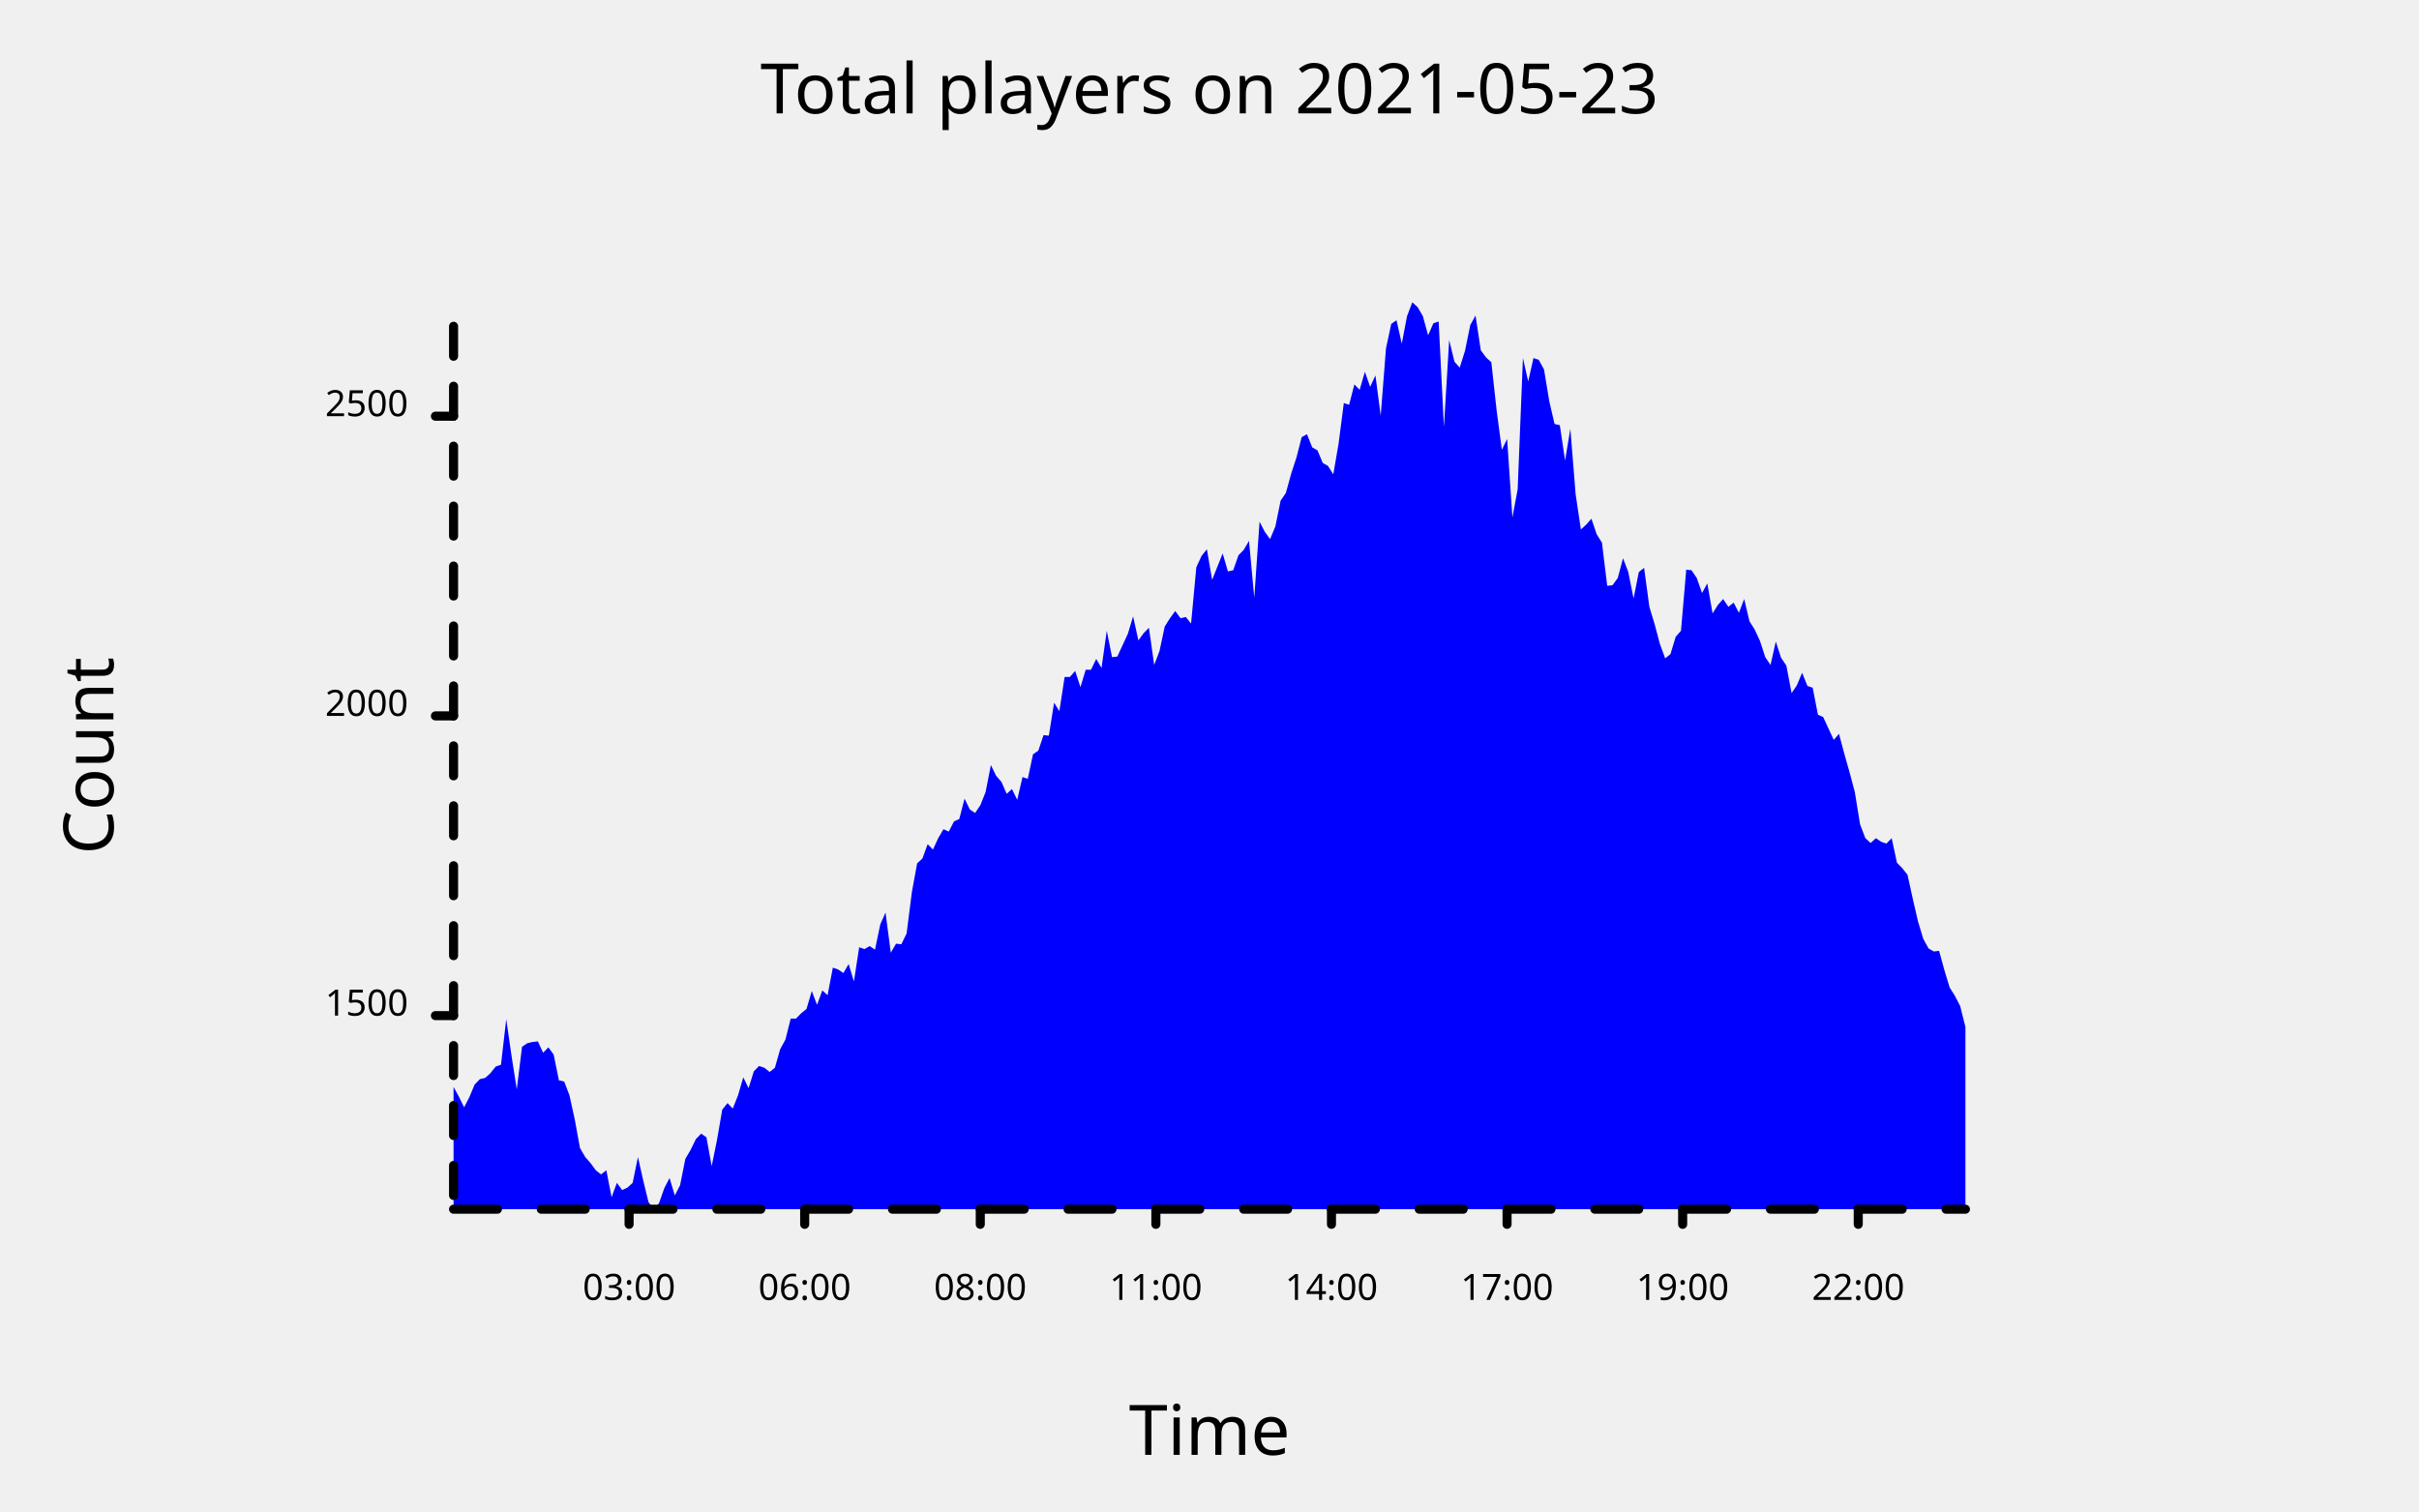
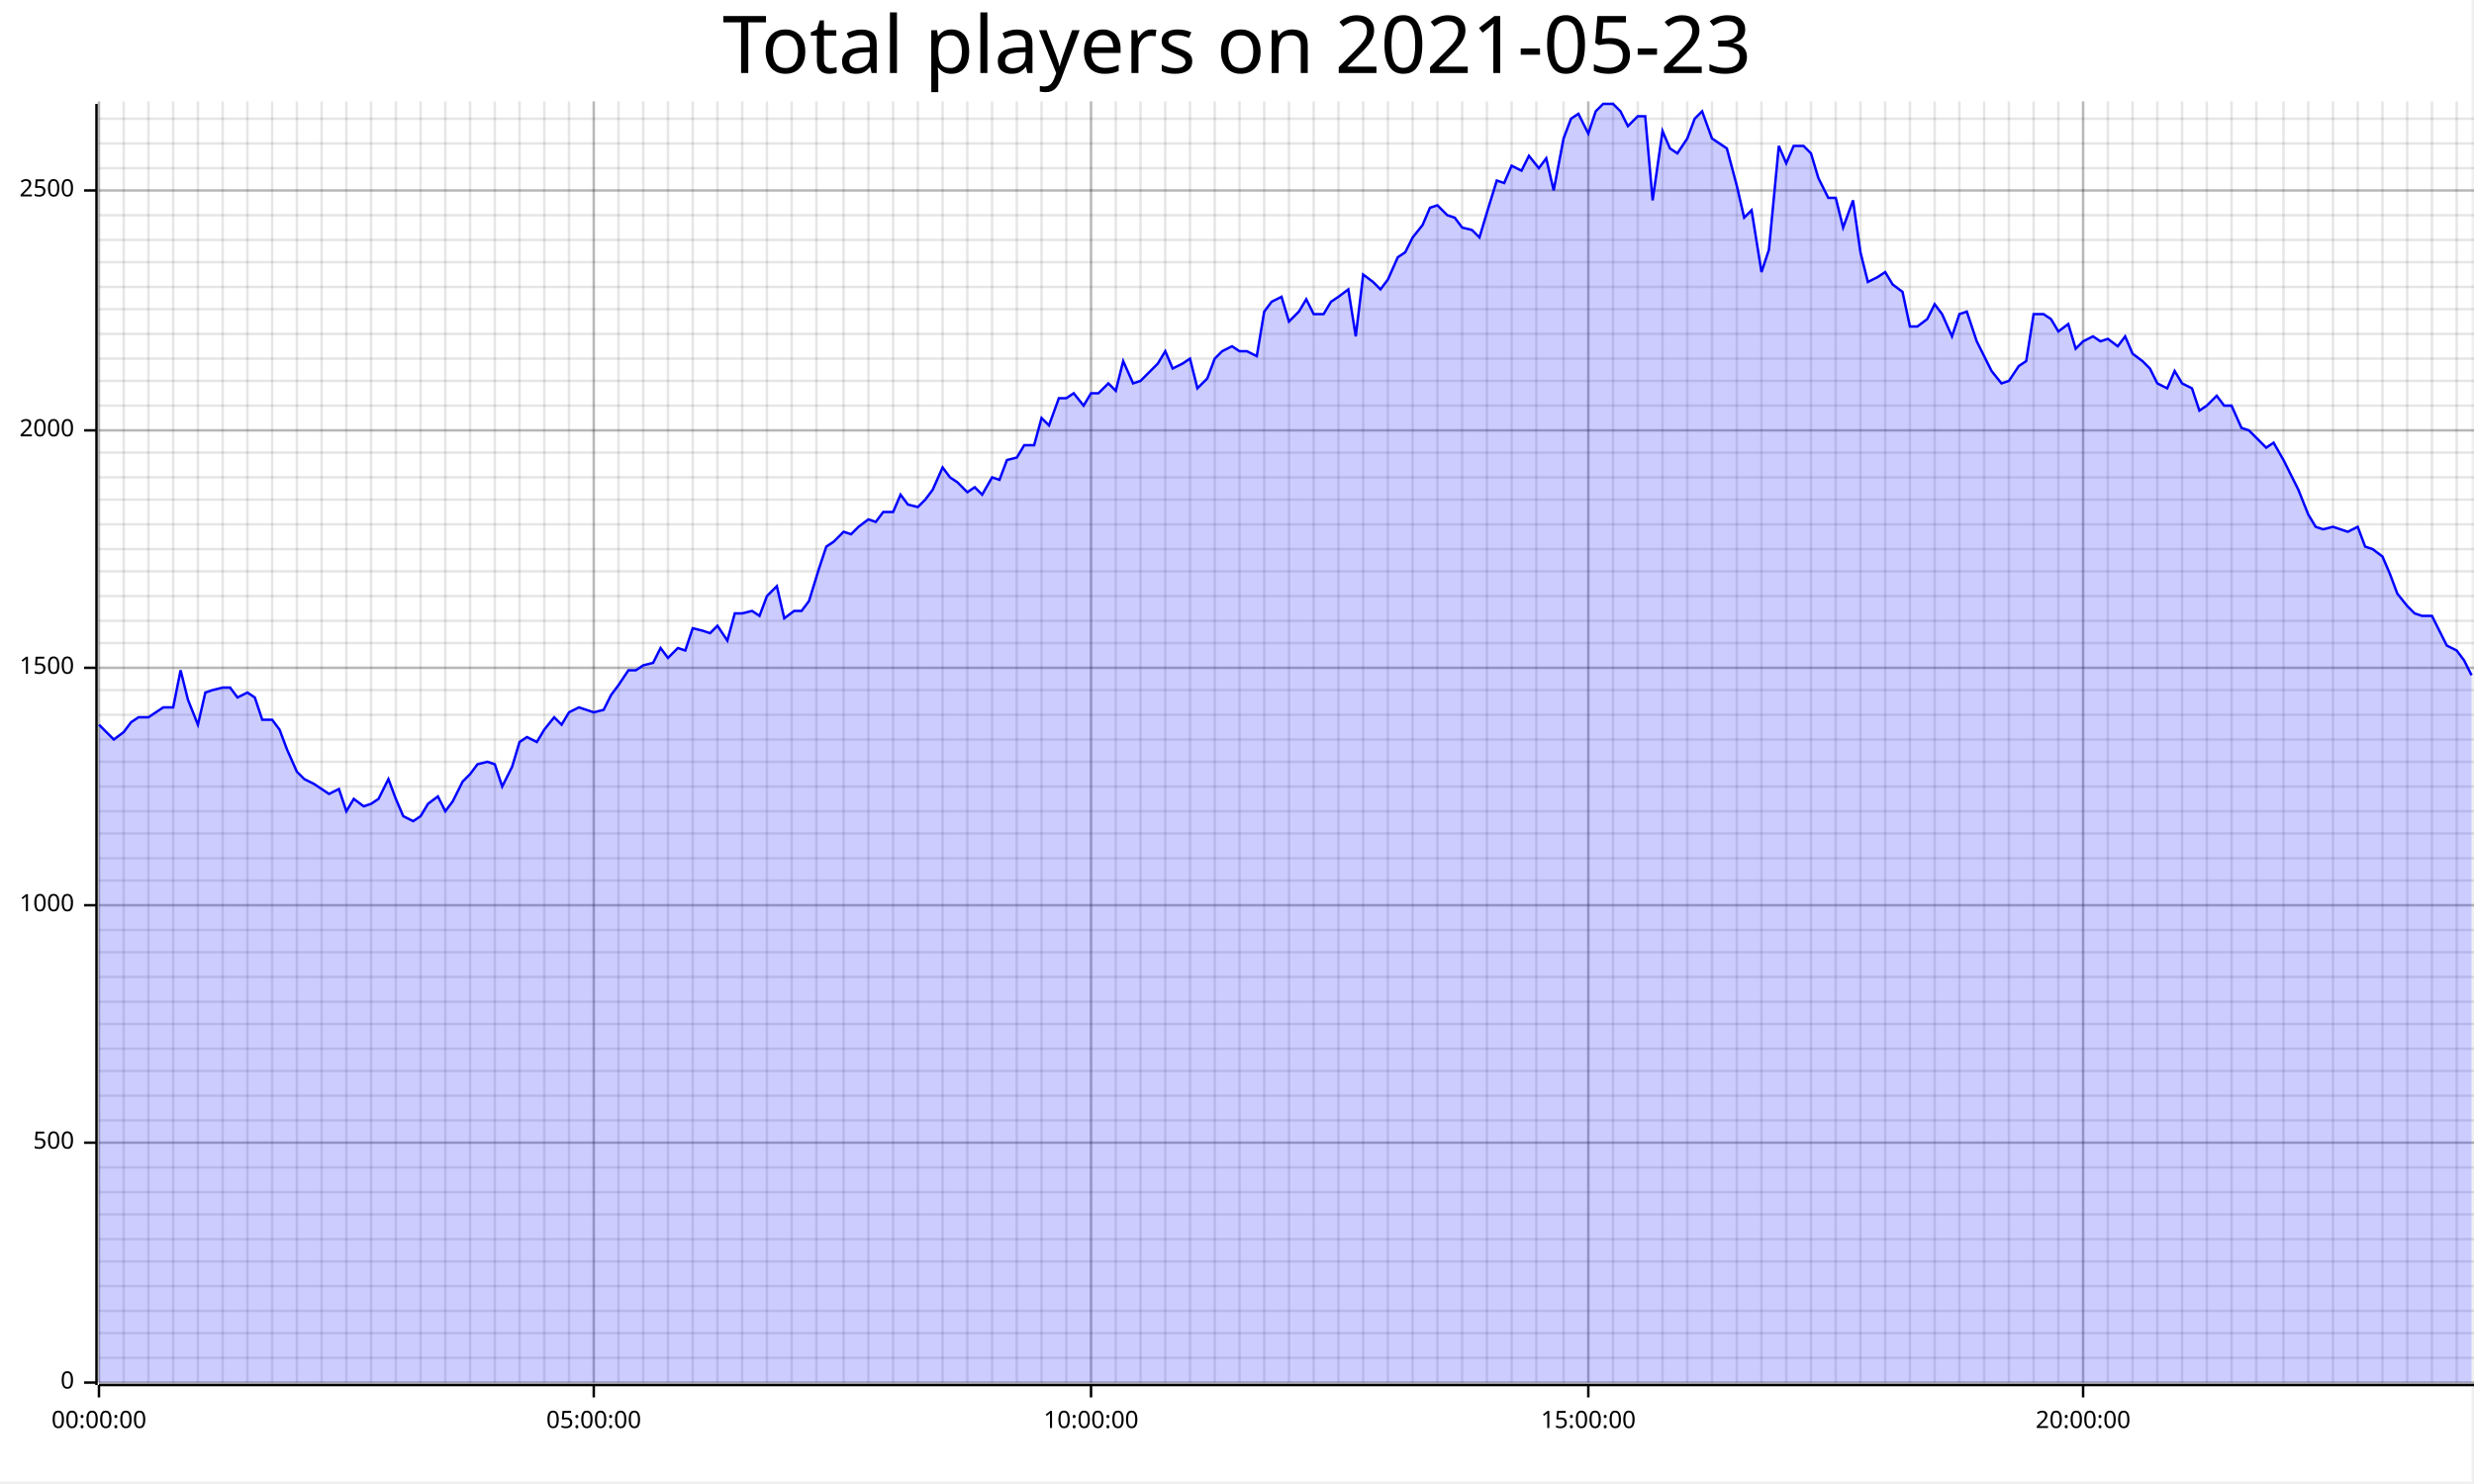
- <svg xmlns="http://www.w3.org/2000/svg" class="poloto" width="800" height="500" viewBox="0 0 800 500">
-   <style>.poloto { stroke-linecap:round; stroke-linejoin:round; font-family: 'Tahoma', sans-serif; background-color: AliceBlue;} .poloto_scatter{stroke-width:7} .poloto_line{stroke-width:2} .poloto_text{fill: black;} .poloto_axis_lines{stroke: black;stroke-width:3;fill:none;stroke-dasharray:none} .poloto0stroke{stroke:  blue;} .poloto1stroke{stroke:  red;} .poloto2stroke{stroke:  green;} .poloto3stroke{stroke:  gold;} .poloto4stroke{stroke:  aqua;} .poloto5stroke{stroke:  lime;} .poloto6stroke{stroke:  orange;} .poloto7stroke{stroke:  chocolate;} .poloto0fill{fill:blue;} .poloto1fill{fill:red;} .poloto2fill{fill:green;} .poloto3fill{fill:gold;} .poloto4fill{fill:aqua;} .poloto5fill{fill:lime;} .poloto6fill{fill:orange;} .poloto7fill{fill:chocolate;}</style>
-   <text class="poloto_text poloto_legend_text" alignment-baseline="middle" text-anchor="start" font-size="large" x="675" y="100" />
-   <path class="poloto_linefill poloto0fill" d=" M 150 400 L 150 359.551 L 151.742 362.723 L 153.484 366.292 L 155.226 362.921 L 156.969 358.757 L 158.711 356.973 L 160.453 356.576 L 162.195 354.99 L 163.937 352.809 L 165.679 352.214 L 167.422 337.145 L 169.164 349.24 L 170.906 360.344 L 172.648 346.266 L 174.39 345.076 L 176.132 344.679 L 177.875 344.481 L 179.617 348.249 L 181.359 346.464 L 183.101 348.843 L 184.843 357.369 L 186.585 357.766 L 188.328 362.327 L 190.07 370.258 L 191.812 379.775 L 193.554 382.75 L 195.296 384.732 L 197.038 387.112 L 198.78 388.5 L 200.523 387.112 L 202.265 396.034 L 204.007 391.276 L 205.749 393.655 L 207.491 392.862 L 209.233 391.276 L 210.976 382.75 L 212.718 390.482 L 214.46 397.621 L 216.202 400 L 217.944 398.017 L 219.686 393.06 L 221.429 389.689 L 223.171 395.44 L 224.913 392.069 L 226.655 383.344 L 228.397 380.37 L 230.139 376.801 L 231.882 375.017 L 233.624 376.206 L 235.366 385.724 L 237.108 377.198 L 238.85 367.085 L 240.592 364.904 L 242.334 366.689 L 244.077 362.327 L 245.819 356.378 L 247.561 359.947 L 249.303 354.395 L 251.045 352.611 L 252.787 353.206 L 254.53 354.594 L 256.272 353.206 L 258.014 347.059 L 259.756 343.886 L 261.498 336.946 L 263.24 336.946 L 264.983 335.162 L 266.725 333.774 L 268.467 327.826 L 270.209 332.386 L 271.951 327.627 L 273.693 329.213 L 275.436 320.093 L 277.178 320.687 L 278.92 321.877 L 280.662 318.903 L 282.404 324.653 L 284.146 313.351 L 285.889 313.946 L 287.631 312.954 L 289.373 314.144 L 291.115 305.816 L 292.857 301.851 L 294.599 315.135 L 296.341 312.161 L 298.084 312.36 L 299.826 308.79 L 301.568 295.109 L 303.31 285.592 L 305.052 284.005 L 306.794 279.247 L 308.537 281.031 L 310.279 277.264 L 312.021 274.289 L 313.763 275.083 L 315.505 271.712 L 317.247 270.919 L 318.99 264.177 L 320.732 267.746 L 322.474 268.936 L 324.216 266.358 L 325.958 261.996 L 327.7 253.073 L 329.443 256.642 L 331.185 258.625 L 332.927 262.591 L 334.669 261.005 L 336.411 264.574 L 338.153 257.039 L 339.895 257.634 L 341.638 249.504 L 343.38 248.315 L 345.122 243.159 L 346.864 243.358 L 348.606 232.452 L 350.348 235.228 L 352.091 223.926 L 353.833 223.926 L 355.575 221.943 L 357.317 227.297 L 359.059 221.547 L 360.801 221.547 L 362.544 217.978 L 364.286 220.952 L 366.028 208.658 L 367.77 217.383 L 369.512 217.184 L 371.254 213.417 L 372.997 209.65 L 374.739 203.9 L 376.481 211.831 L 378.223 209.451 L 379.965 207.667 L 381.707 219.96 L 383.449 215.4 L 385.192 207.27 L 386.934 204.494 L 388.676 202.115 L 390.418 204.494 L 392.16 204.098 L 393.902 206.279 L 395.645 187.64 L 397.387 183.873 L 399.129 181.692 L 400.871 191.804 L 402.613 187.442 L 404.355 183.08 L 406.098 189.028 L 407.84 188.632 L 409.582 183.675 L 411.324 181.89 L 413.066 178.916 L 414.808 197.753 L 416.551 172.571 L 418.293 175.942 L 420.035 178.321 L 421.777 174.157 L 423.519 165.631 L 425.261 163.054 L 427.003 156.709 L 428.746 151.355 L 430.488 144.613 L 432.23 143.622 L 433.972 147.984 L 435.714 148.976 L 437.456 153.139 L 439.199 154.131 L 440.941 156.907 L 442.683 146.794 L 444.425 133.311 L 446.167 133.906 L 447.909 127.165 L 449.652 128.949 L 451.394 123.001 L 453.136 127.958 L 454.878 124.19 L 456.62 137.475 L 458.362 115.268 L 460.105 107.138 L 461.847 105.948 L 463.589 113.681 L 465.331 104.56 L 467.073 100 L 468.815 101.586 L 470.557 104.56 L 472.3 110.905 L 474.042 106.94 L 475.784 106.345 L 477.526 141.243 L 479.268 112.492 L 481.01 119.63 L 482.753 121.613 L 484.495 116.061 L 486.237 107.535 L 487.979 104.362 L 489.721 115.863 L 491.463 118.242 L 493.206 119.828 L 494.948 135.691 L 496.69 148.777 L 498.432 145.208 L 500.174 171.183 L 501.916 161.864 L 503.659 118.44 L 505.401 126.173 L 507.143 118.44 L 508.885 119.035 L 510.627 122.208 L 512.369 132.716 L 514.111 140.251 L 515.854 140.648 L 517.596 152.346 L 519.338 141.837 L 521.08 163.45 L 522.822 175.149 L 524.564 173.562 L 526.307 171.58 L 528.049 176.735 L 529.791 179.511 L 531.533 193.787 L 533.275 193.589 L 535.017 191.21 L 536.76 184.666 L 538.502 189.227 L 540.244 197.951 L 541.986 189.227 L 543.728 187.839 L 545.47 200.727 L 547.213 206.477 L 548.955 213.02 L 550.697 217.779 L 552.439 216.391 L 554.181 210.641 L 555.923 208.658 L 557.666 188.434 L 559.408 188.632 L 561.15 191.21 L 562.892 196.167 L 564.634 192.994 L 566.376 202.908 L 568.118 200.132 L 569.861 198.149 L 571.603 200.727 L 573.345 199.339 L 575.087 202.71 L 576.829 198.149 L 578.571 205.486 L 580.314 208.262 L 582.056 212.029 L 583.798 217.383 L 585.54 219.96 L 587.282 212.227 L 589.024 217.581 L 590.767 220.159 L 592.509 229.28 L 594.251 226.702 L 595.993 222.538 L 597.735 226.9 L 599.477 227.495 L 601.22 236.418 L 602.962 237.211 L 604.704 240.978 L 606.446 244.746 L 608.188 242.763 L 609.93 249.306 L 611.672 255.453 L 613.415 261.996 L 615.157 272.703 L 616.899 277.264 L 618.641 278.85 L 620.383 277.264 L 622.125 278.453 L 623.868 279.048 L 625.61 277.264 L 627.352 285.393 L 629.094 287.178 L 630.836 289.359 L 632.578 297.29 L 634.321 304.825 L 636.063 310.575 L 637.805 313.748 L 639.547 314.739 L 641.289 314.541 L 643.031 320.886 L 644.774 326.636 L 646.516 329.412 L 648.258 332.783 L 650 339.722 L 650 400 Z" />
-   <text class="poloto_labels poloto_text poloto_title" alignment-baseline="start" text-anchor="middle" font-size="x-large" x="400" y="37.5">Total players on 2021-05-23</text>
-   <text class="poloto_labels poloto_text poloto_xname" alignment-baseline="start" text-anchor="middle" font-size="x-large" x="400" y="481.25">Time</text>
-   <text class="poloto_labels poloto_text poloto_yname" alignment-baseline="start" text-anchor="middle" font-size="x-large" transform="rotate(-90,37.5,250)" x="37.5" y="250">Count</text>
-   <line class="poloto_axis_lines" stroke="black" x1="208.049" x2="208.049" y1="400" y2="405" />
-   <text class="poloto_tick_labels poloto_text" alignment-baseline="start" text-anchor="middle" x="208.049" y="430"> 03:00</text>
-   <line class="poloto_axis_lines" stroke="black" x1="266.121" x2="266.121" y1="400" y2="405" />
-   <text class="poloto_tick_labels poloto_text" alignment-baseline="start" text-anchor="middle" x="266.121" y="430"> 06:00</text>
-   <line class="poloto_axis_lines" stroke="black" x1="324.193" x2="324.193" y1="400" y2="405" />
-   <text class="poloto_tick_labels poloto_text" alignment-baseline="start" text-anchor="middle" x="324.193" y="430"> 08:00</text>
-   <line class="poloto_axis_lines" stroke="black" x1="382.265" x2="382.265" y1="400" y2="405" />
-   <text class="poloto_tick_labels poloto_text" alignment-baseline="start" text-anchor="middle" x="382.265" y="430"> 11:00</text>
-   <line class="poloto_axis_lines" stroke="black" x1="440.337" x2="440.337" y1="400" y2="405" />
-   <text class="poloto_tick_labels poloto_text" alignment-baseline="start" text-anchor="middle" x="440.337" y="430"> 14:00</text>
-   <line class="poloto_axis_lines" stroke="black" x1="498.409" x2="498.409" y1="400" y2="405" />
-   <text class="poloto_tick_labels poloto_text" alignment-baseline="start" text-anchor="middle" x="498.409" y="430"> 17:00</text>
-   <line class="poloto_axis_lines" stroke="black" x1="556.481" x2="556.481" y1="400" y2="405" />
-   <text class="poloto_tick_labels poloto_text" alignment-baseline="start" text-anchor="middle" x="556.481" y="430"> 19:00</text>
-   <line class="poloto_axis_lines" stroke="black" x1="614.553" x2="614.553" y1="400" y2="405" />
-   <text class="poloto_tick_labels poloto_text" alignment-baseline="start" text-anchor="middle" x="614.553" y="430"> 22:00</text>
-   <line class="poloto_axis_lines" stroke="black" x1="150" x2="144" y1="335.955" y2="335.955" />
-   <text class="poloto_tick_labels poloto_text" alignment-baseline="middle" text-anchor="end" x="135" y="335.955"> 1500</text>
-   <line class="poloto_axis_lines" stroke="black" x1="150" x2="144" y1="236.814" y2="236.814" />
-   <text class="poloto_tick_labels poloto_text" alignment-baseline="middle" text-anchor="end" x="135" y="236.814"> 2000</text>
-   <line class="poloto_axis_lines" stroke="black" x1="150" x2="144" y1="137.673" y2="137.673" />
-   <text class="poloto_tick_labels poloto_text" alignment-baseline="middle" text-anchor="end" x="135" y="137.673"> 2500</text>
-   <path stroke="black" fill="none" class="poloto_axis_lines" style="stroke-dasharray:14.518;stroke-dashoffset:-58.049;" d=" M 150 400 L 650 400" />
-   <path stroke="black" fill="none" class="poloto_axis_lines" style="stroke-dasharray:9.914;stroke-dashoffset:-64.045;" d=" M 150 400 L 150 100" />
+ <svg xmlns="http://www.w3.org/2000/svg" width="1000" height="600" viewBox="0 0 1000 600">
+   <rect x="0" y="0" width="999" height="599" opacity="1" fill="#FFFFFF" stroke="none" />
+   <text x="500" y="5" dy="0.76em" text-anchor="middle" font-family="sans-serif" font-size="32.258" opacity="1" fill="#000000">
+ Total players on 2021-05-23
+ </text>
+   <line opacity="0.1" stroke="#000000" stroke-width="1" x1="40" y1="559" x2="40" y2="41" />
+   <line opacity="0.1" stroke="#000000" stroke-width="1" x1="50" y1="559" x2="50" y2="41" />
+   <line opacity="0.1" stroke="#000000" stroke-width="1" x1="60" y1="559" x2="60" y2="41" />
+   <line opacity="0.1" stroke="#000000" stroke-width="1" x1="70" y1="559" x2="70" y2="41" />
+   <line opacity="0.1" stroke="#000000" stroke-width="1" x1="80" y1="559" x2="80" y2="41" />
+   <line opacity="0.1" stroke="#000000" stroke-width="1" x1="90" y1="559" x2="90" y2="41" />
+   <line opacity="0.1" stroke="#000000" stroke-width="1" x1="100" y1="559" x2="100" y2="41" />
+   <line opacity="0.1" stroke="#000000" stroke-width="1" x1="110" y1="559" x2="110" y2="41" />
+   <line opacity="0.1" stroke="#000000" stroke-width="1" x1="120" y1="559" x2="120" y2="41" />
+   <line opacity="0.1" stroke="#000000" stroke-width="1" x1="130" y1="559" x2="130" y2="41" />
+   <line opacity="0.1" stroke="#000000" stroke-width="1" x1="140" y1="559" x2="140" y2="41" />
+   <line opacity="0.1" stroke="#000000" stroke-width="1" x1="150" y1="559" x2="150" y2="41" />
+   <line opacity="0.1" stroke="#000000" stroke-width="1" x1="160" y1="559" x2="160" y2="41" />
+   <line opacity="0.1" stroke="#000000" stroke-width="1" x1="170" y1="559" x2="170" y2="41" />
+   <line opacity="0.1" stroke="#000000" stroke-width="1" x1="180" y1="559" x2="180" y2="41" />
+   <line opacity="0.1" stroke="#000000" stroke-width="1" x1="190" y1="559" x2="190" y2="41" />
+   <line opacity="0.1" stroke="#000000" stroke-width="1" x1="200" y1="559" x2="200" y2="41" />
+   <line opacity="0.1" stroke="#000000" stroke-width="1" x1="210" y1="559" x2="210" y2="41" />
+   <line opacity="0.1" stroke="#000000" stroke-width="1" x1="220" y1="559" x2="220" y2="41" />
+   <line opacity="0.1" stroke="#000000" stroke-width="1" x1="230" y1="559" x2="230" y2="41" />
+   <line opacity="0.1" stroke="#000000" stroke-width="1" x1="240" y1="559" x2="240" y2="41" />
+   <line opacity="0.1" stroke="#000000" stroke-width="1" x1="250" y1="559" x2="250" y2="41" />
+   <line opacity="0.1" stroke="#000000" stroke-width="1" x1="260" y1="559" x2="260" y2="41" />
+   <line opacity="0.1" stroke="#000000" stroke-width="1" x1="270" y1="559" x2="270" y2="41" />
+   <line opacity="0.1" stroke="#000000" stroke-width="1" x1="280" y1="559" x2="280" y2="41" />
+   <line opacity="0.1" stroke="#000000" stroke-width="1" x1="290" y1="559" x2="290" y2="41" />
+   <line opacity="0.1" stroke="#000000" stroke-width="1" x1="300" y1="559" x2="300" y2="41" />
+   <line opacity="0.1" stroke="#000000" stroke-width="1" x1="310" y1="559" x2="310" y2="41" />
+   <line opacity="0.1" stroke="#000000" stroke-width="1" x1="320" y1="559" x2="320" y2="41" />
+   <line opacity="0.1" stroke="#000000" stroke-width="1" x1="330" y1="559" x2="330" y2="41" />
+   <line opacity="0.1" stroke="#000000" stroke-width="1" x1="341" y1="559" x2="341" y2="41" />
+   <line opacity="0.1" stroke="#000000" stroke-width="1" x1="351" y1="559" x2="351" y2="41" />
+   <line opacity="0.1" stroke="#000000" stroke-width="1" x1="361" y1="559" x2="361" y2="41" />
+   <line opacity="0.1" stroke="#000000" stroke-width="1" x1="371" y1="559" x2="371" y2="41" />
+   <line opacity="0.1" stroke="#000000" stroke-width="1" x1="381" y1="559" x2="381" y2="41" />
+   <line opacity="0.1" stroke="#000000" stroke-width="1" x1="391" y1="559" x2="391" y2="41" />
+   <line opacity="0.1" stroke="#000000" stroke-width="1" x1="401" y1="559" x2="401" y2="41" />
+   <line opacity="0.1" stroke="#000000" stroke-width="1" x1="411" y1="559" x2="411" y2="41" />
+   <line opacity="0.1" stroke="#000000" stroke-width="1" x1="421" y1="559" x2="421" y2="41" />
+   <line opacity="0.1" stroke="#000000" stroke-width="1" x1="431" y1="559" x2="431" y2="41" />
+   <line opacity="0.1" stroke="#000000" stroke-width="1" x1="441" y1="559" x2="441" y2="41" />
+   <line opacity="0.1" stroke="#000000" stroke-width="1" x1="451" y1="559" x2="451" y2="41" />
+   <line opacity="0.1" stroke="#000000" stroke-width="1" x1="461" y1="559" x2="461" y2="41" />
+   <line opacity="0.1" stroke="#000000" stroke-width="1" x1="471" y1="559" x2="471" y2="41" />
+   <line opacity="0.1" stroke="#000000" stroke-width="1" x1="481" y1="559" x2="481" y2="41" />
+   <line opacity="0.1" stroke="#000000" stroke-width="1" x1="491" y1="559" x2="491" y2="41" />
+   <line opacity="0.1" stroke="#000000" stroke-width="1" x1="501" y1="559" x2="501" y2="41" />
+   <line opacity="0.1" stroke="#000000" stroke-width="1" x1="511" y1="559" x2="511" y2="41" />
+   <line opacity="0.1" stroke="#000000" stroke-width="1" x1="521" y1="559" x2="521" y2="41" />
+   <line opacity="0.1" stroke="#000000" stroke-width="1" x1="531" y1="559" x2="531" y2="41" />
+   <line opacity="0.1" stroke="#000000" stroke-width="1" x1="541" y1="559" x2="541" y2="41" />
+   <line opacity="0.1" stroke="#000000" stroke-width="1" x1="551" y1="559" x2="551" y2="41" />
+   <line opacity="0.1" stroke="#000000" stroke-width="1" x1="561" y1="559" x2="561" y2="41" />
+   <line opacity="0.1" stroke="#000000" stroke-width="1" x1="571" y1="559" x2="571" y2="41" />
+   <line opacity="0.1" stroke="#000000" stroke-width="1" x1="581" y1="559" x2="581" y2="41" />
+   <line opacity="0.1" stroke="#000000" stroke-width="1" x1="591" y1="559" x2="591" y2="41" />
+   <line opacity="0.1" stroke="#000000" stroke-width="1" x1="601" y1="559" x2="601" y2="41" />
+   <line opacity="0.1" stroke="#000000" stroke-width="1" x1="611" y1="559" x2="611" y2="41" />
+   <line opacity="0.1" stroke="#000000" stroke-width="1" x1="621" y1="559" x2="621" y2="41" />
+   <line opacity="0.1" stroke="#000000" stroke-width="1" x1="632" y1="559" x2="632" y2="41" />
+   <line opacity="0.1" stroke="#000000" stroke-width="1" x1="642" y1="559" x2="642" y2="41" />
+   <line opacity="0.1" stroke="#000000" stroke-width="1" x1="652" y1="559" x2="652" y2="41" />
+   <line opacity="0.1" stroke="#000000" stroke-width="1" x1="662" y1="559" x2="662" y2="41" />
+   <line opacity="0.1" stroke="#000000" stroke-width="1" x1="672" y1="559" x2="672" y2="41" />
+   <line opacity="0.1" stroke="#000000" stroke-width="1" x1="682" y1="559" x2="682" y2="41" />
+   <line opacity="0.1" stroke="#000000" stroke-width="1" x1="692" y1="559" x2="692" y2="41" />
+   <line opacity="0.1" stroke="#000000" stroke-width="1" x1="702" y1="559" x2="702" y2="41" />
+   <line opacity="0.1" stroke="#000000" stroke-width="1" x1="712" y1="559" x2="712" y2="41" />
+   <line opacity="0.1" stroke="#000000" stroke-width="1" x1="722" y1="559" x2="722" y2="41" />
+   <line opacity="0.1" stroke="#000000" stroke-width="1" x1="732" y1="559" x2="732" y2="41" />
+   <line opacity="0.1" stroke="#000000" stroke-width="1" x1="742" y1="559" x2="742" y2="41" />
+   <line opacity="0.1" stroke="#000000" stroke-width="1" x1="752" y1="559" x2="752" y2="41" />
+   <line opacity="0.1" stroke="#000000" stroke-width="1" x1="762" y1="559" x2="762" y2="41" />
+   <line opacity="0.1" stroke="#000000" stroke-width="1" x1="772" y1="559" x2="772" y2="41" />
+   <line opacity="0.1" stroke="#000000" stroke-width="1" x1="782" y1="559" x2="782" y2="41" />
+   <line opacity="0.1" stroke="#000000" stroke-width="1" x1="792" y1="559" x2="792" y2="41" />
+   <line opacity="0.1" stroke="#000000" stroke-width="1" x1="802" y1="559" x2="802" y2="41" />
+   <line opacity="0.1" stroke="#000000" stroke-width="1" x1="812" y1="559" x2="812" y2="41" />
+   <line opacity="0.1" stroke="#000000" stroke-width="1" x1="822" y1="559" x2="822" y2="41" />
+   <line opacity="0.1" stroke="#000000" stroke-width="1" x1="832" y1="559" x2="832" y2="41" />
+   <line opacity="0.1" stroke="#000000" stroke-width="1" x1="842" y1="559" x2="842" y2="41" />
+   <line opacity="0.1" stroke="#000000" stroke-width="1" x1="852" y1="559" x2="852" y2="41" />
+   <line opacity="0.1" stroke="#000000" stroke-width="1" x1="862" y1="559" x2="862" y2="41" />
+   <line opacity="0.1" stroke="#000000" stroke-width="1" x1="872" y1="559" x2="872" y2="41" />
+   <line opacity="0.1" stroke="#000000" stroke-width="1" x1="882" y1="559" x2="882" y2="41" />
+   <line opacity="0.1" stroke="#000000" stroke-width="1" x1="892" y1="559" x2="892" y2="41" />
+   <line opacity="0.1" stroke="#000000" stroke-width="1" x1="902" y1="559" x2="902" y2="41" />
+   <line opacity="0.1" stroke="#000000" stroke-width="1" x1="912" y1="559" x2="912" y2="41" />
+   <line opacity="0.1" stroke="#000000" stroke-width="1" x1="923" y1="559" x2="923" y2="41" />
+   <line opacity="0.1" stroke="#000000" stroke-width="1" x1="933" y1="559" x2="933" y2="41" />
+   <line opacity="0.1" stroke="#000000" stroke-width="1" x1="943" y1="559" x2="943" y2="41" />
+   <line opacity="0.1" stroke="#000000" stroke-width="1" x1="953" y1="559" x2="953" y2="41" />
+   <line opacity="0.1" stroke="#000000" stroke-width="1" x1="963" y1="559" x2="963" y2="41" />
+   <line opacity="0.1" stroke="#000000" stroke-width="1" x1="973" y1="559" x2="973" y2="41" />
+   <line opacity="0.1" stroke="#000000" stroke-width="1" x1="983" y1="559" x2="983" y2="41" />
+   <line opacity="0.1" stroke="#000000" stroke-width="1" x1="993" y1="559" x2="993" y2="41" />
+   <line opacity="0.1" stroke="#000000" stroke-width="1" x1="40" y1="559" x2="1000" y2="559" />
+   <line opacity="0.1" stroke="#000000" stroke-width="1" x1="40" y1="549" x2="1000" y2="549" />
+   <line opacity="0.1" stroke="#000000" stroke-width="1" x1="40" y1="539" x2="1000" y2="539" />
+   <line opacity="0.1" stroke="#000000" stroke-width="1" x1="40" y1="530" x2="1000" y2="530" />
+   <line opacity="0.1" stroke="#000000" stroke-width="1" x1="40" y1="520" x2="1000" y2="520" />
+   <line opacity="0.1" stroke="#000000" stroke-width="1" x1="40" y1="510" x2="1000" y2="510" />
+   <line opacity="0.1" stroke="#000000" stroke-width="1" x1="40" y1="501" x2="1000" y2="501" />
+   <line opacity="0.1" stroke="#000000" stroke-width="1" x1="40" y1="491" x2="1000" y2="491" />
+   <line opacity="0.1" stroke="#000000" stroke-width="1" x1="40" y1="482" x2="1000" y2="482" />
+   <line opacity="0.1" stroke="#000000" stroke-width="1" x1="40" y1="472" x2="1000" y2="472" />
+   <line opacity="0.1" stroke="#000000" stroke-width="1" x1="40" y1="462" x2="1000" y2="462" />
+   <line opacity="0.1" stroke="#000000" stroke-width="1" x1="40" y1="453" x2="1000" y2="453" />
+   <line opacity="0.1" stroke="#000000" stroke-width="1" x1="40" y1="443" x2="1000" y2="443" />
+   <line opacity="0.1" stroke="#000000" stroke-width="1" x1="40" y1="433" x2="1000" y2="433" />
+   <line opacity="0.1" stroke="#000000" stroke-width="1" x1="40" y1="424" x2="1000" y2="424" />
+   <line opacity="0.1" stroke="#000000" stroke-width="1" x1="40" y1="414" x2="1000" y2="414" />
+   <line opacity="0.1" stroke="#000000" stroke-width="1" x1="40" y1="405" x2="1000" y2="405" />
+   <line opacity="0.1" stroke="#000000" stroke-width="1" x1="40" y1="395" x2="1000" y2="395" />
+   <line opacity="0.1" stroke="#000000" stroke-width="1" x1="40" y1="385" x2="1000" y2="385" />
+   <line opacity="0.1" stroke="#000000" stroke-width="1" x1="40" y1="376" x2="1000" y2="376" />
+   <line opacity="0.1" stroke="#000000" stroke-width="1" x1="40" y1="366" x2="1000" y2="366" />
+   <line opacity="0.1" stroke="#000000" stroke-width="1" x1="40" y1="356" x2="1000" y2="356" />
+   <line opacity="0.1" stroke="#000000" stroke-width="1" x1="40" y1="347" x2="1000" y2="347" />
+   <line opacity="0.1" stroke="#000000" stroke-width="1" x1="40" y1="337" x2="1000" y2="337" />
+   <line opacity="0.1" stroke="#000000" stroke-width="1" x1="40" y1="328" x2="1000" y2="328" />
+   <line opacity="0.1" stroke="#000000" stroke-width="1" x1="40" y1="318" x2="1000" y2="318" />
+   <line opacity="0.1" stroke="#000000" stroke-width="1" x1="40" y1="308" x2="1000" y2="308" />
+   <line opacity="0.1" stroke="#000000" stroke-width="1" x1="40" y1="299" x2="1000" y2="299" />
+   <line opacity="0.1" stroke="#000000" stroke-width="1" x1="40" y1="289" x2="1000" y2="289" />
+   <line opacity="0.1" stroke="#000000" stroke-width="1" x1="40" y1="279" x2="1000" y2="279" />
+   <line opacity="0.1" stroke="#000000" stroke-width="1" x1="40" y1="270" x2="1000" y2="270" />
+   <line opacity="0.1" stroke="#000000" stroke-width="1" x1="40" y1="260" x2="1000" y2="260" />
+   <line opacity="0.1" stroke="#000000" stroke-width="1" x1="40" y1="251" x2="1000" y2="251" />
+   <line opacity="0.1" stroke="#000000" stroke-width="1" x1="40" y1="241" x2="1000" y2="241" />
+   <line opacity="0.1" stroke="#000000" stroke-width="1" x1="40" y1="231" x2="1000" y2="231" />
+   <line opacity="0.1" stroke="#000000" stroke-width="1" x1="40" y1="222" x2="1000" y2="222" />
+   <line opacity="0.1" stroke="#000000" stroke-width="1" x1="40" y1="212" x2="1000" y2="212" />
+   <line opacity="0.1" stroke="#000000" stroke-width="1" x1="40" y1="202" x2="1000" y2="202" />
+   <line opacity="0.1" stroke="#000000" stroke-width="1" x1="40" y1="193" x2="1000" y2="193" />
+   <line opacity="0.1" stroke="#000000" stroke-width="1" x1="40" y1="183" x2="1000" y2="183" />
+   <line opacity="0.1" stroke="#000000" stroke-width="1" x1="40" y1="174" x2="1000" y2="174" />
+   <line opacity="0.1" stroke="#000000" stroke-width="1" x1="40" y1="164" x2="1000" y2="164" />
+   <line opacity="0.1" stroke="#000000" stroke-width="1" x1="40" y1="154" x2="1000" y2="154" />
+   <line opacity="0.1" stroke="#000000" stroke-width="1" x1="40" y1="145" x2="1000" y2="145" />
+   <line opacity="0.1" stroke="#000000" stroke-width="1" x1="40" y1="135" x2="1000" y2="135" />
+   <line opacity="0.1" stroke="#000000" stroke-width="1" x1="40" y1="125" x2="1000" y2="125" />
+   <line opacity="0.1" stroke="#000000" stroke-width="1" x1="40" y1="116" x2="1000" y2="116" />
+   <line opacity="0.1" stroke="#000000" stroke-width="1" x1="40" y1="106" x2="1000" y2="106" />
+   <line opacity="0.1" stroke="#000000" stroke-width="1" x1="40" y1="97" x2="1000" y2="97" />
+   <line opacity="0.1" stroke="#000000" stroke-width="1" x1="40" y1="87" x2="1000" y2="87" />
+   <line opacity="0.1" stroke="#000000" stroke-width="1" x1="40" y1="77" x2="1000" y2="77" />
+   <line opacity="0.1" stroke="#000000" stroke-width="1" x1="40" y1="68" x2="1000" y2="68" />
+   <line opacity="0.1" stroke="#000000" stroke-width="1" x1="40" y1="58" x2="1000" y2="58" />
+   <line opacity="0.1" stroke="#000000" stroke-width="1" x1="40" y1="48" x2="1000" y2="48" />
+   <line opacity="0.2" stroke="#000000" stroke-width="1" x1="40" y1="559" x2="40" y2="41" />
+   <line opacity="0.2" stroke="#000000" stroke-width="1" x1="240" y1="559" x2="240" y2="41" />
+   <line opacity="0.2" stroke="#000000" stroke-width="1" x1="441" y1="559" x2="441" y2="41" />
+   <line opacity="0.2" stroke="#000000" stroke-width="1" x1="642" y1="559" x2="642" y2="41" />
+   <line opacity="0.2" stroke="#000000" stroke-width="1" x1="842" y1="559" x2="842" y2="41" />
+   <line opacity="0.2" stroke="#000000" stroke-width="1" x1="40" y1="559" x2="1000" y2="559" />
+   <line opacity="0.2" stroke="#000000" stroke-width="1" x1="40" y1="462" x2="1000" y2="462" />
+   <line opacity="0.2" stroke="#000000" stroke-width="1" x1="40" y1="366" x2="1000" y2="366" />
+   <line opacity="0.2" stroke="#000000" stroke-width="1" x1="40" y1="270" x2="1000" y2="270" />
+   <line opacity="0.2" stroke="#000000" stroke-width="1" x1="40" y1="174" x2="1000" y2="174" />
+   <line opacity="0.2" stroke="#000000" stroke-width="1" x1="40" y1="77" x2="1000" y2="77" />
+   <polyline fill="none" opacity="1" stroke="#000000" stroke-width="1" points="39,42 39,560 " />
+   <text x="30" y="559" dy="0.5ex" text-anchor="end" font-family="sans-serif" font-size="9.677" opacity="1" fill="#000000">
+ 0
+ </text>
+   <polyline fill="none" opacity="1" stroke="#000000" stroke-width="1" points="34,559 39,559 " />
+   <text x="30" y="462" dy="0.5ex" text-anchor="end" font-family="sans-serif" font-size="9.677" opacity="1" fill="#000000">
+ 500
+ </text>
+   <polyline fill="none" opacity="1" stroke="#000000" stroke-width="1" points="34,462 39,462 " />
+   <text x="30" y="366" dy="0.5ex" text-anchor="end" font-family="sans-serif" font-size="9.677" opacity="1" fill="#000000">
+ 1000
+ </text>
+   <polyline fill="none" opacity="1" stroke="#000000" stroke-width="1" points="34,366 39,366 " />
+   <text x="30" y="270" dy="0.5ex" text-anchor="end" font-family="sans-serif" font-size="9.677" opacity="1" fill="#000000">
+ 1500
+ </text>
+   <polyline fill="none" opacity="1" stroke="#000000" stroke-width="1" points="34,270 39,270 " />
+   <text x="30" y="174" dy="0.5ex" text-anchor="end" font-family="sans-serif" font-size="9.677" opacity="1" fill="#000000">
+ 2000
+ </text>
+   <polyline fill="none" opacity="1" stroke="#000000" stroke-width="1" points="34,174 39,174 " />
+   <text x="30" y="77" dy="0.5ex" text-anchor="end" font-family="sans-serif" font-size="9.677" opacity="1" fill="#000000">
+ 2500
+ </text>
+   <polyline fill="none" opacity="1" stroke="#000000" stroke-width="1" points="34,77 39,77 " />
+   <polyline fill="none" opacity="1" stroke="#000000" stroke-width="1" points="40,560 1000,560 " />
+   <text x="40" y="570" dy="0.76em" text-anchor="middle" font-family="sans-serif" font-size="9.677" opacity="1" fill="#000000">
+ 00:00:00
+ </text>
+   <polyline fill="none" opacity="1" stroke="#000000" stroke-width="1" points="40,560 40,565 " />
+   <text x="240" y="570" dy="0.76em" text-anchor="middle" font-family="sans-serif" font-size="9.677" opacity="1" fill="#000000">
+ 05:00:00
+ </text>
+   <polyline fill="none" opacity="1" stroke="#000000" stroke-width="1" points="240,560 240,565 " />
+   <text x="441" y="570" dy="0.76em" text-anchor="middle" font-family="sans-serif" font-size="9.677" opacity="1" fill="#000000">
+ 10:00:00
+ </text>
+   <polyline fill="none" opacity="1" stroke="#000000" stroke-width="1" points="441,560 441,565 " />
+   <text x="642" y="570" dy="0.76em" text-anchor="middle" font-family="sans-serif" font-size="9.677" opacity="1" fill="#000000">
+ 15:00:00
+ </text>
+   <polyline fill="none" opacity="1" stroke="#000000" stroke-width="1" points="642,560 642,565 " />
+   <text x="842" y="570" dy="0.76em" text-anchor="middle" font-family="sans-serif" font-size="9.677" opacity="1" fill="#000000">
+ 20:00:00
+ </text>
+   <polyline fill="none" opacity="1" stroke="#000000" stroke-width="1" points="842,560 842,565 " />
+   <polygon opacity="0.2" fill="#0000FF" points="40,293 43,296 46,299 50,296 53,292 56,290 60,290 63,288 66,286 70,286 73,271 76,283 80,293 83,280 86,279 90,278 93,278 96,282 100,280 103,282 106,291 110,291 113,295 116,303 120,312 123,315 127,317 130,319 133,321 137,319 140,328 143,323 147,326 150,325 153,323 157,315 160,323 163,330 167,332 170,330 173,325 177,322 180,328 183,324 187,316 190,313 193,309 197,308 200,309 203,318 207,310 210,300 213,298 217,300 220,295 224,290 227,293 230,288 234,286 237,287 240,288 244,287 247,281 250,277 254,271 257,271 260,269 264,268 267,262 270,266 274,262 277,263 280,254 284,255 287,256 290,253 294,259 297,248 300,248 304,247 307,249 310,241 314,237 317,250 321,247 324,247 327,243 331,230 334,221 337,219 341,215 344,216 347,213 351,210 354,211 357,207 361,207 364,200 367,204 371,205 374,202 377,198 381,189 384,193 387,195 391,199 394,197 397,200 401,193 404,194 407,186 411,185 414,180 418,180 421,169 424,172 428,161 431,161 434,159 438,164 441,159 444,159 448,155 451,158 454,146 458,155 461,154 464,151 468,147 471,142 474,149 478,147 481,145 484,157 488,153 491,145 494,142 498,140 501,142 504,142 508,144 511,126 514,122 518,120 521,130 525,126 528,121 531,127 535,127 538,122 541,120 545,117 548,136 551,111 555,114 558,117 561,113 565,104 568,102 571,96 575,91 578,84 581,83 585,87 588,88 591,92 595,93 598,96 601,86 605,73 608,74 611,67 615,69 618,63 622,68 625,64 628,77 632,56 635,48 638,46 642,54 645,45 648,42 652,42 655,45 658,51 662,47 665,47 668,81 672,53 675,60 678,62 682,56 685,48 688,45 692,56 695,58 698,60 702,75 705,88 708,85 712,110 715,101 719,59 722,66 725,59 729,59 732,62 735,72 739,80 742,80 745,92 749,81 752,102 755,114 759,112 762,110 765,115 769,118 772,132 775,132 779,129 782,123 785,127 789,136 792,127 795,126 799,138 802,144 805,150 809,155 812,154 816,148 819,146 822,127 826,127 829,129 832,134 836,131 839,141 842,138 846,136 849,138 852,137 856,140 859,136 862,143 866,146 869,149 872,155 876,157 879,150 882,155 886,157 889,166 892,164 896,160 899,164 902,164 906,173 909,174 913,178 916,181 919,179 923,186 926,192 929,198 933,208 936,213 939,214 943,213 946,214 949,215 953,213 956,221 959,222 963,225 966,232 969,240 973,245 976,248 979,249 983,249 986,255 989,261 993,263 996,267 999,273 999,559 40,559 " />
+   <polyline fill="none" opacity="1" stroke="#0000FF" stroke-width="1" points="40,293 43,296 46,299 50,296 53,292 56,290 60,290 63,288 66,286 70,286 73,271 76,283 80,293 83,280 86,279 90,278 93,278 96,282 100,280 103,282 106,291 110,291 113,295 116,303 120,312 123,315 127,317 130,319 133,321 137,319 140,328 143,323 147,326 150,325 153,323 157,315 160,323 163,330 167,332 170,330 173,325 177,322 180,328 183,324 187,316 190,313 193,309 197,308 200,309 203,318 207,310 210,300 213,298 217,300 220,295 224,290 227,293 230,288 234,286 237,287 240,288 244,287 247,281 250,277 254,271 257,271 260,269 264,268 267,262 270,266 274,262 277,263 280,254 284,255 287,256 290,253 294,259 297,248 300,248 304,247 307,249 310,241 314,237 317,250 321,247 324,247 327,243 331,230 334,221 337,219 341,215 344,216 347,213 351,210 354,211 357,207 361,207 364,200 367,204 371,205 374,202 377,198 381,189 384,193 387,195 391,199 394,197 397,200 401,193 404,194 407,186 411,185 414,180 418,180 421,169 424,172 428,161 431,161 434,159 438,164 441,159 444,159 448,155 451,158 454,146 458,155 461,154 464,151 468,147 471,142 474,149 478,147 481,145 484,157 488,153 491,145 494,142 498,140 501,142 504,142 508,144 511,126 514,122 518,120 521,130 525,126 528,121 531,127 535,127 538,122 541,120 545,117 548,136 551,111 555,114 558,117 561,113 565,104 568,102 571,96 575,91 578,84 581,83 585,87 588,88 591,92 595,93 598,96 601,86 605,73 608,74 611,67 615,69 618,63 622,68 625,64 628,77 632,56 635,48 638,46 642,54 645,45 648,42 652,42 655,45 658,51 662,47 665,47 668,81 672,53 675,60 678,62 682,56 685,48 688,45 692,56 695,58 698,60 702,75 705,88 708,85 712,110 715,101 719,59 722,66 725,59 729,59 732,62 735,72 739,80 742,80 745,92 749,81 752,102 755,114 759,112 762,110 765,115 769,118 772,132 775,132 779,129 782,123 785,127 789,136 792,127 795,126 799,138 802,144 805,150 809,155 812,154 816,148 819,146 822,127 826,127 829,129 832,134 836,131 839,141 842,138 846,136 849,138 852,137 856,140 859,136 862,143 866,146 869,149 872,155 876,157 879,150 882,155 886,157 889,166 892,164 896,160 899,164 902,164 906,173 909,174 913,178 916,181 919,179 923,186 926,192 929,198 933,208 936,213 939,214 943,213 946,214 949,215 953,213 956,221 959,222 963,225 966,232 969,240 973,245 976,248 979,249 983,249 986,255 989,261 993,263 996,267 999,273 " />
</svg>
